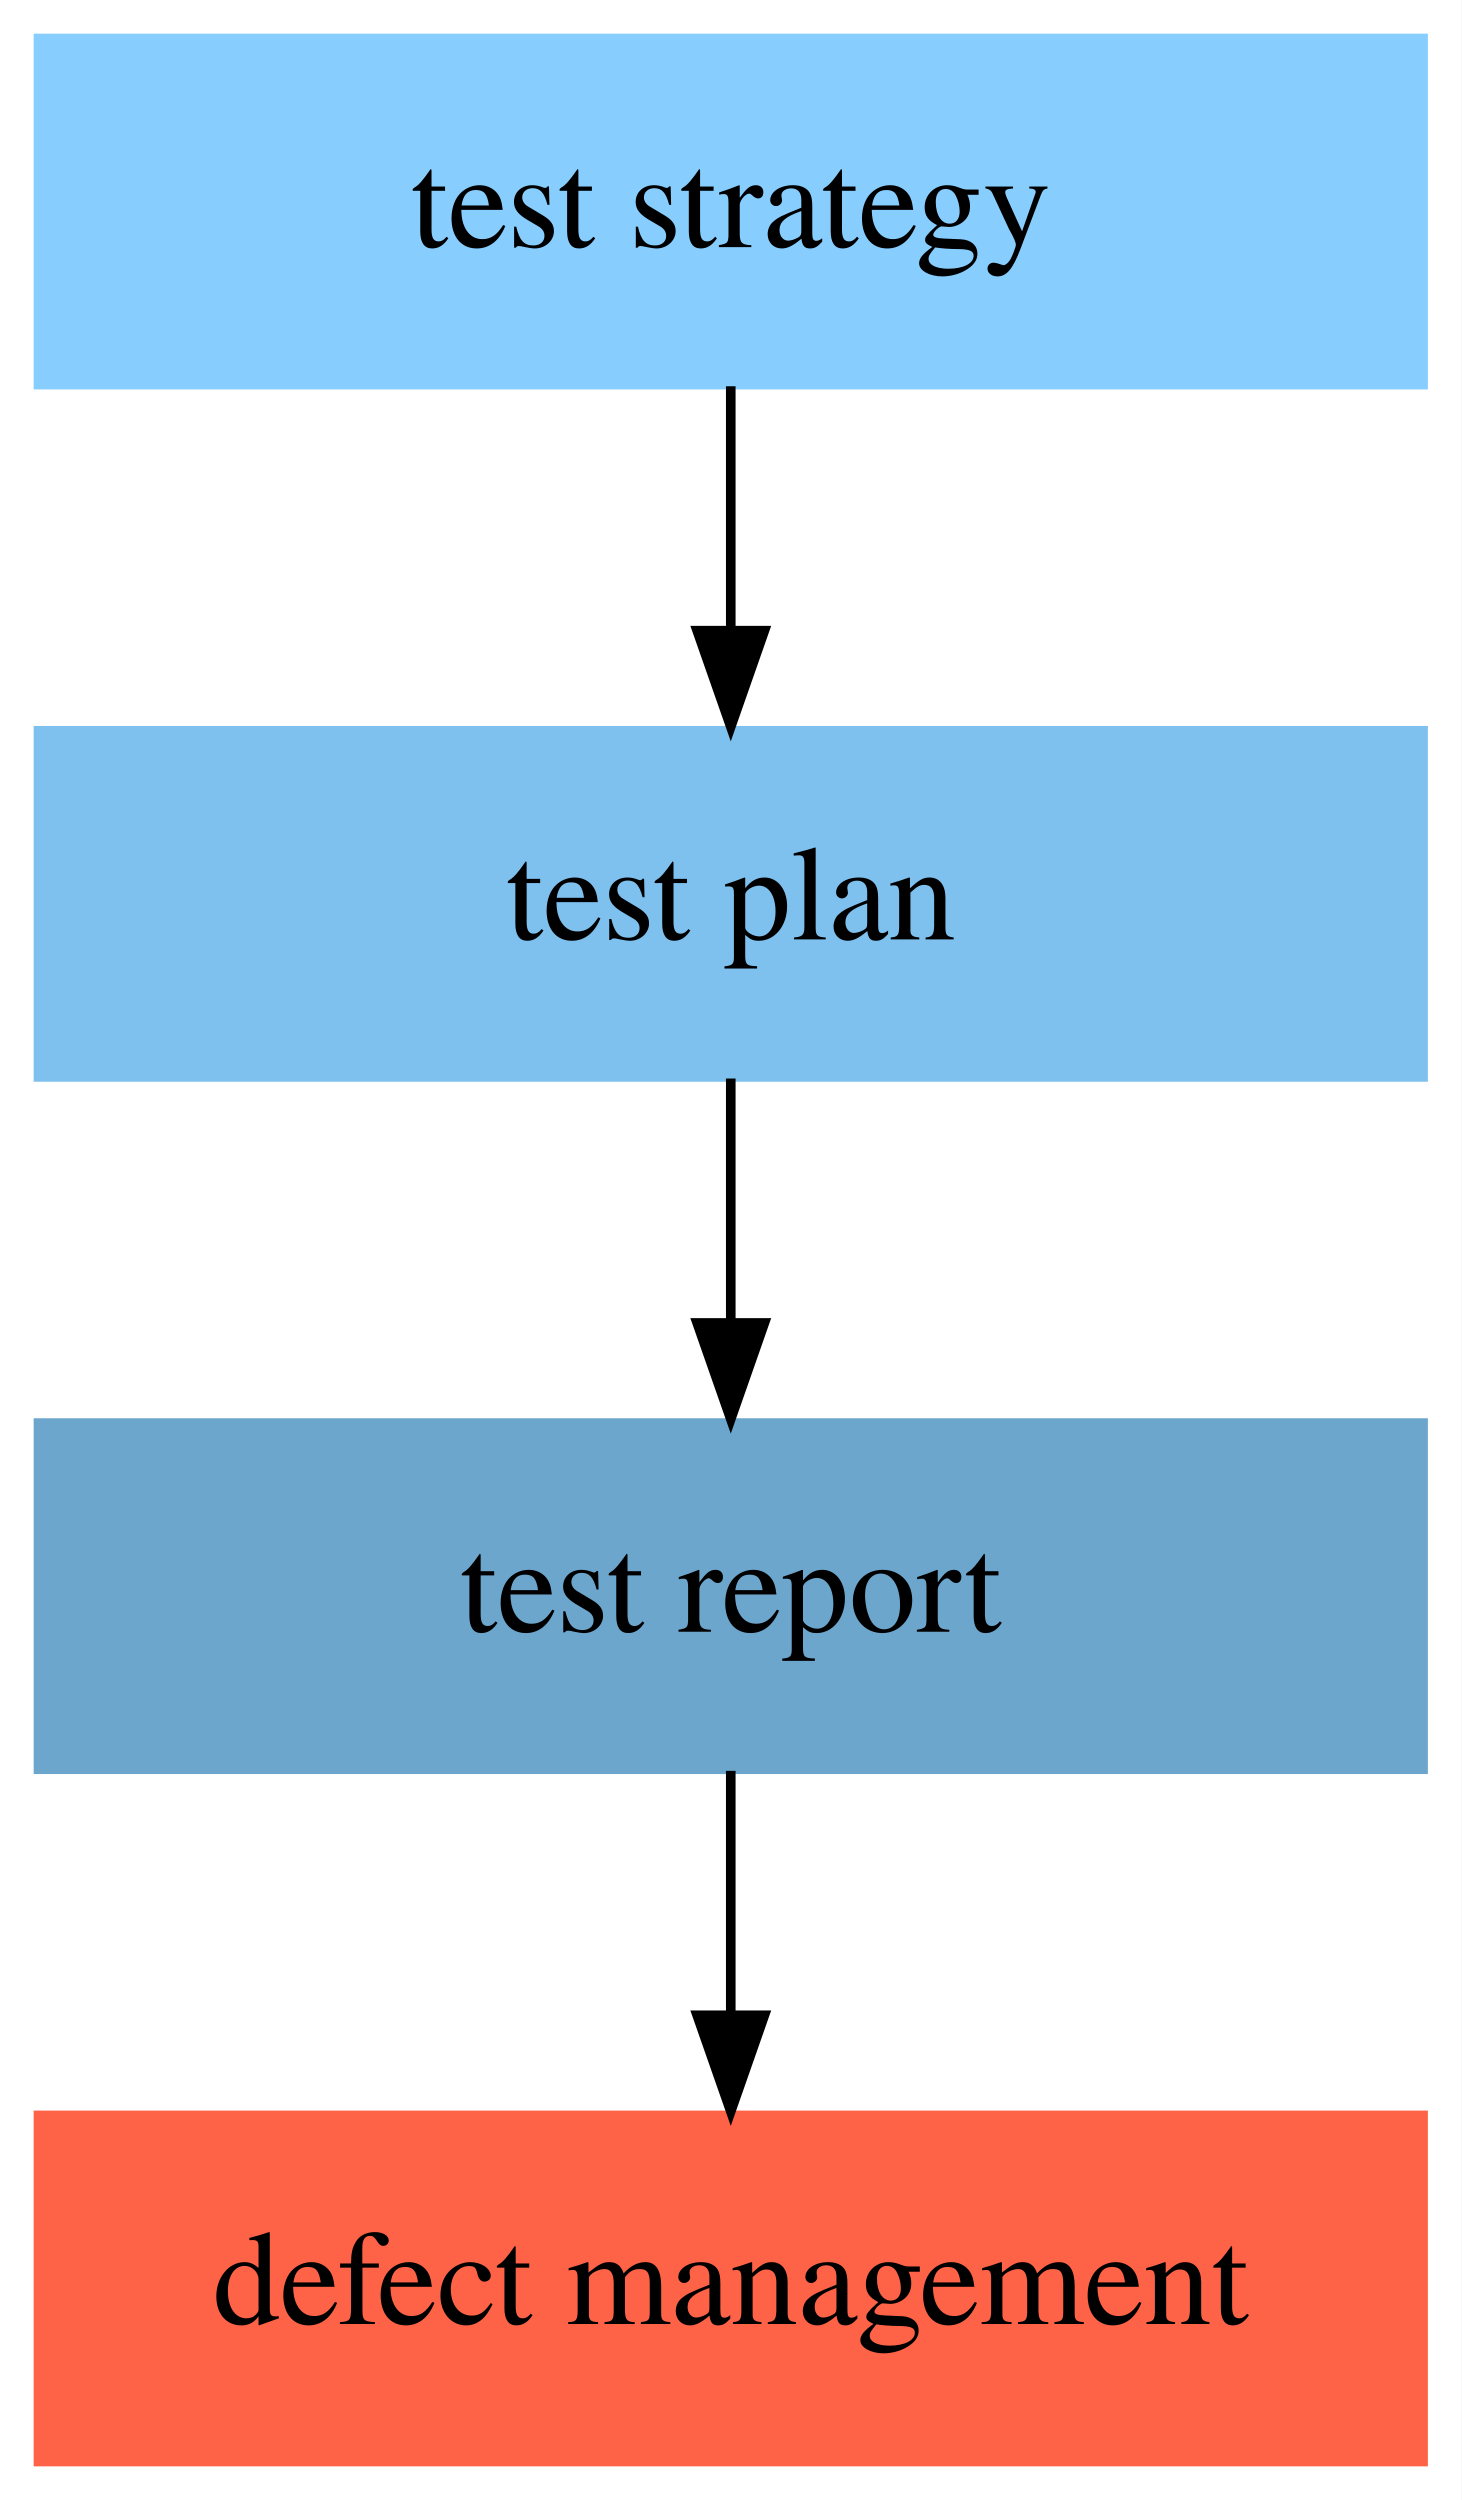
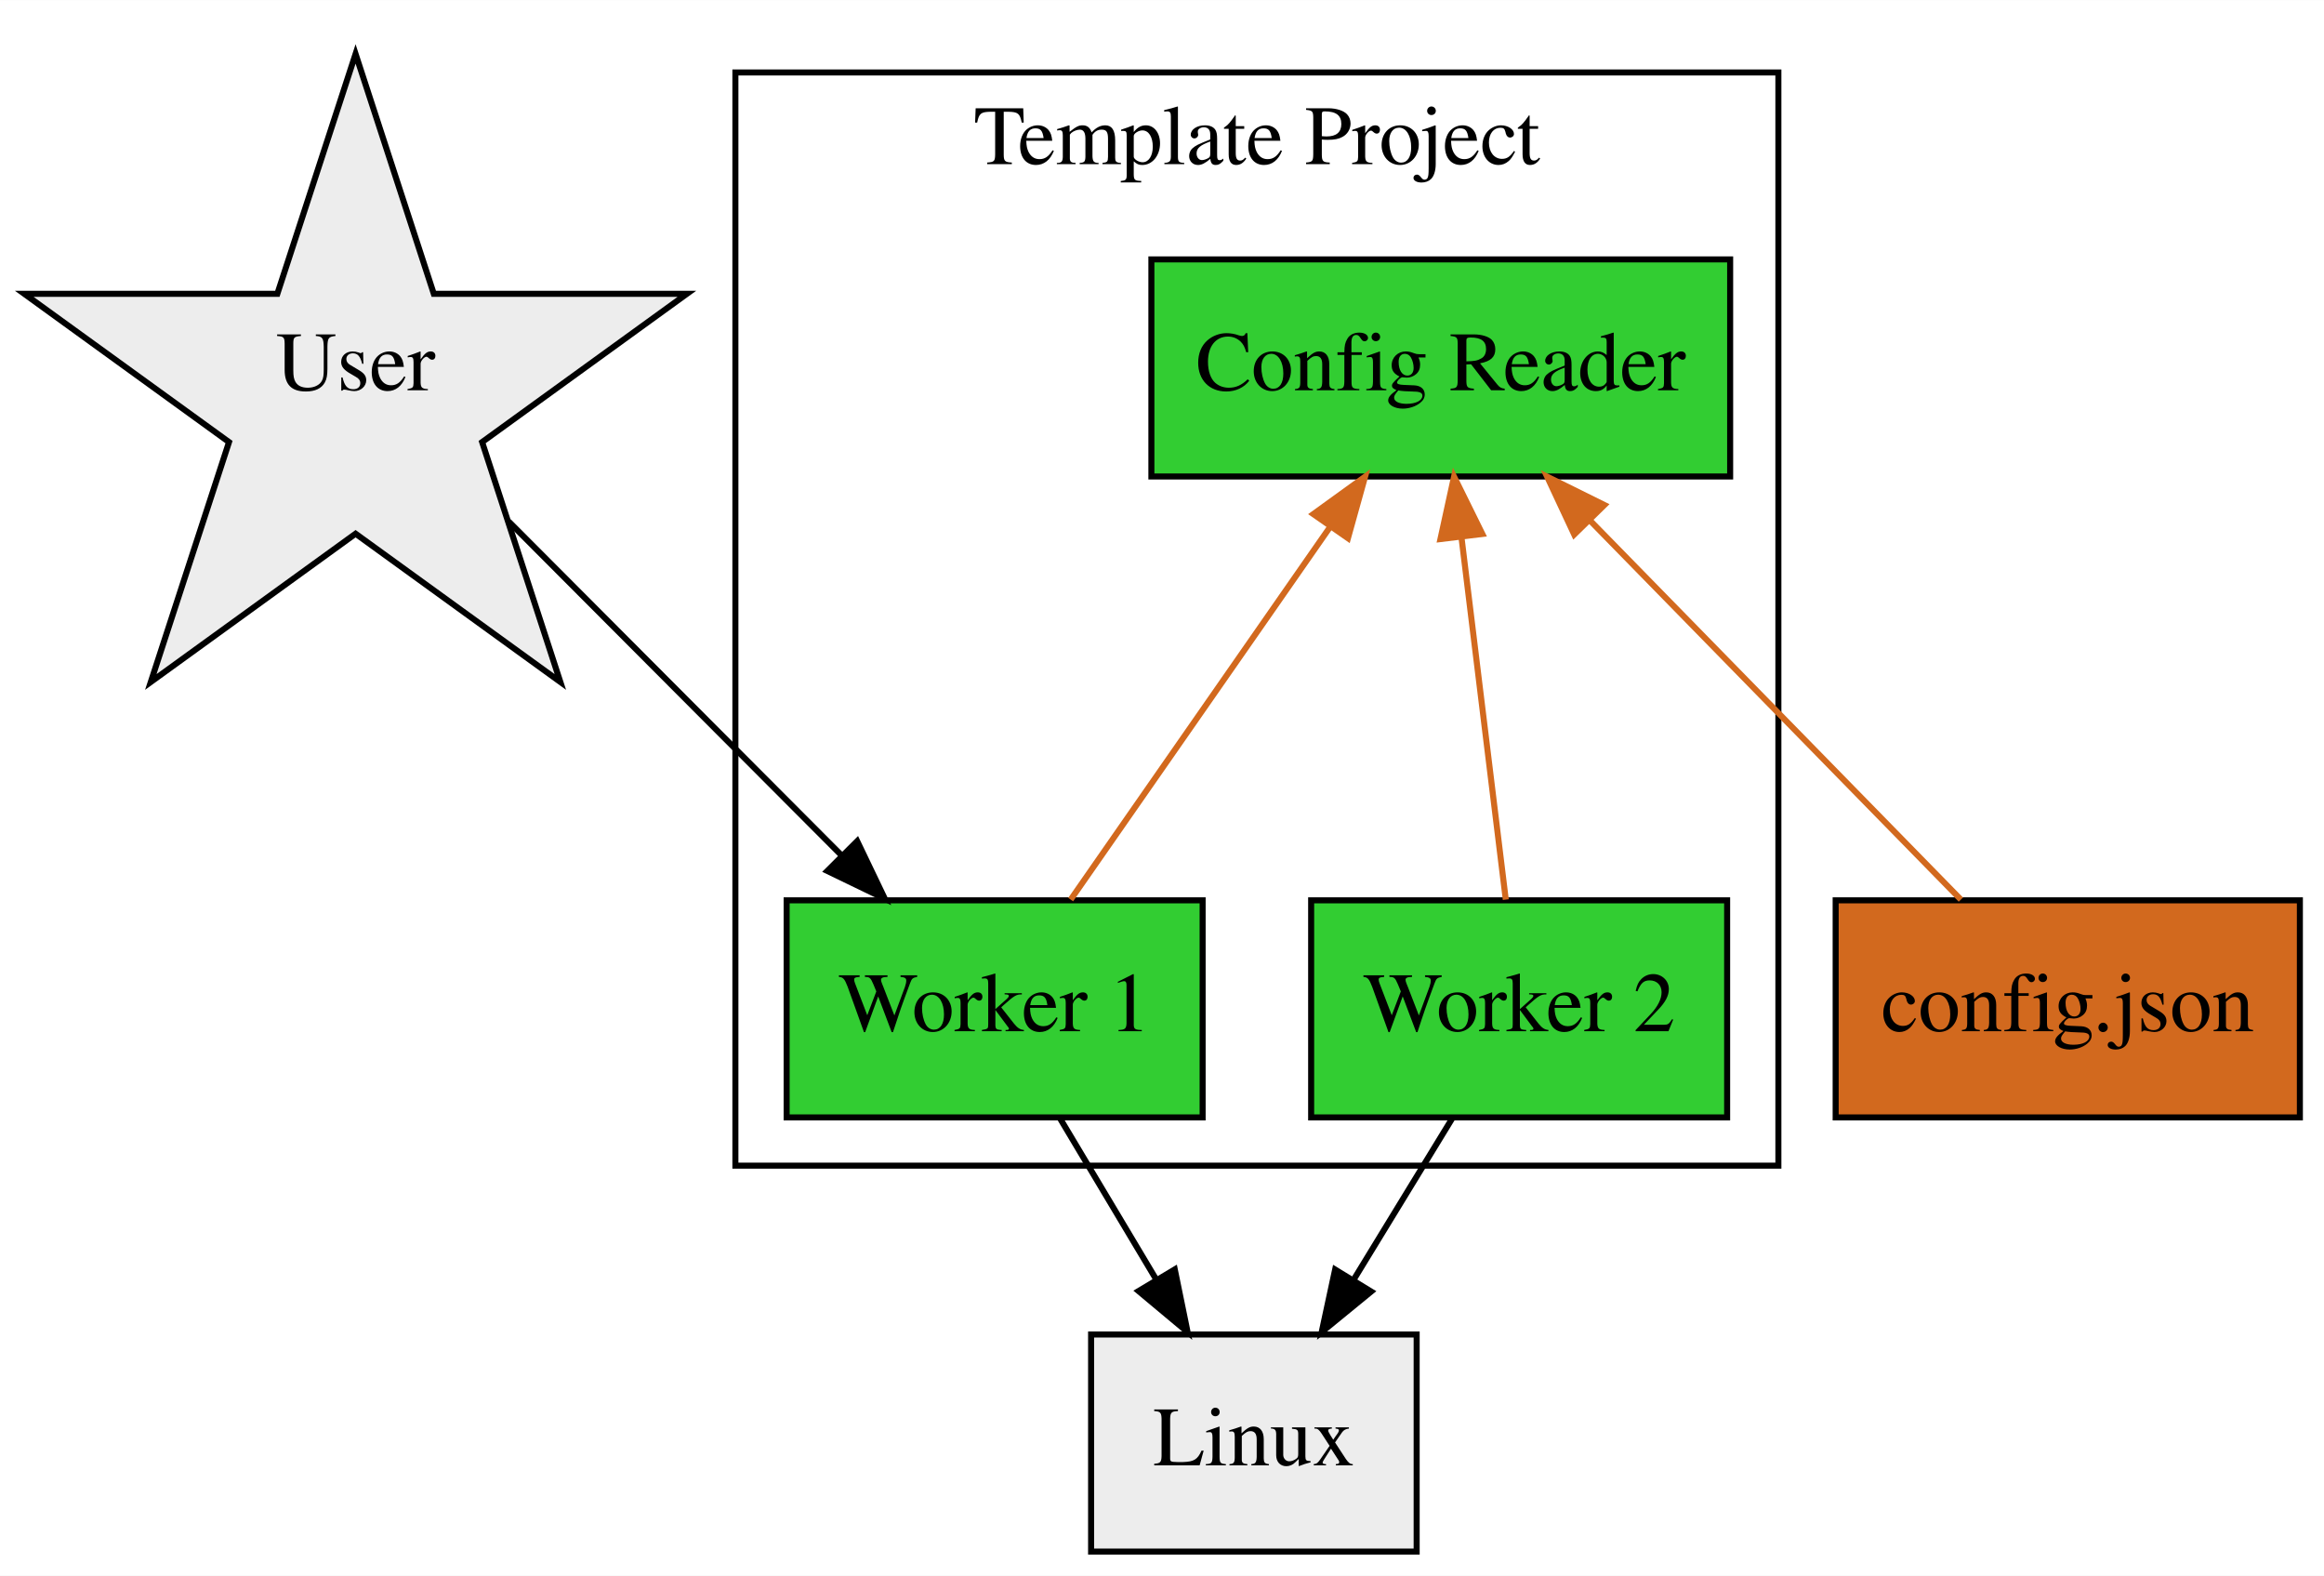
- <svg xmlns="http://www.w3.org/2000/svg" xmlns:xlink="http://www.w3.org/1999/xlink" width="152pt" height="260pt" viewBox="0.00 0.00 152.00 260.00">
-   <g id="graph0" class="graph" transform="scale(1 1) rotate(0) translate(4 256)">
-     <polygon fill="#ffffff" stroke="transparent" points="-4,4 -4,-256 148,-256 148,4 -4,4" />
+ <svg xmlns="http://www.w3.org/2000/svg" xmlns:xlink="http://www.w3.org/1999/xlink" width="385pt" height="261pt" viewBox="0.00 0.00 385.48 261.29">
+   <g id="graph0" class="graph" transform="scale(1 1) rotate(0) translate(4 257.2879)">
+     <polygon fill="#ffffff" stroke="transparent" points="-4,4 -4,-257.288 381.479,-257.288 381.479,4 -4,4" />
+     <g id="clust1" class="cluster">
+       <polygon fill="none" stroke="#000000" points="117.979,-64 117.979,-245.288 290.979,-245.288 290.979,-64 117.979,-64" />
+       <text text-anchor="middle" x="204.479" y="-230.088" font-family="Times,serif" font-size="14.00" fill="#000000">Template Project</text>
+     </g>
    <g id="node1" class="node">
      <g id="a_node1">
-         <a xlink:href="TestStrategy.html#TestStrategy" target="_top" xlink:title="test strategy">
-           <polygon fill="#87ceff" stroke="#87ceff" points="144,-252 0,-252 0,-216 144,-216 144,-252" />
-           <text text-anchor="middle" x="72" y="-230.3" font-family="Times,serif" font-size="14.00" fill="#000000">test strategy</text>
+         <a xlink:href="" target="_top" xlink:title="Config Reader">
+           <polygon fill="#32cd32" stroke="#000000" points="282.979,-214.288 186.979,-214.288 186.979,-178.288 282.979,-178.288 282.979,-214.288" />
+           <text text-anchor="middle" x="234.979" y="-192.588" font-family="Times,serif" font-size="14.00" fill="#000000">Config Reader</text>
        </a>
      </g>
    </g>
    <g id="node2" class="node">
      <g id="a_node2">
-         <a xlink:href="TestPlan.html#TestPlan" target="_top" xlink:title="test plan">
-           <polygon fill="#7ec0ee" stroke="#7ec0ee" points="144,-180 0,-180 0,-144 144,-144 144,-180" />
-           <text text-anchor="middle" x="72" y="-158.3" font-family="Times,serif" font-size="14.00" fill="#000000">test plan</text>
+         <a xlink:href="" target="_top" xlink:title="Worker 1">
+           <polygon fill="#32cd32" stroke="#000000" points="195.479,-108 126.479,-108 126.479,-72 195.479,-72 195.479,-108" />
+           <text text-anchor="middle" x="160.979" y="-86.3" font-family="Times,serif" font-size="14.00" fill="#000000">Worker 1</text>
        </a>
      </g>
    </g>
-     <g id="edge1" class="edge">
-       <path fill="none" stroke="#000000" d="M72,-215.831C72,-215.831 72,-190.413 72,-190.413" />
-       <polygon fill="#000000" stroke="#000000" points="75.5,-190.413 72,-180.413 68.5,-190.413 75.5,-190.413" />
+     <g id="edge4" class="edge">
+       <path fill="none" stroke="#d2691e" d="M216.619,-169.917C203.223,-150.676 185.415,-125.098 173.593,-108.119" />
+       <polygon fill="#d2691e" stroke="#d2691e" points="213.839,-172.05 222.426,-178.258 219.584,-168.051 213.839,-172.05" />
    </g>
    <g id="node3" class="node">
      <g id="a_node3">
-         <a xlink:href="" target="_top" xlink:title="test report">
-           <polygon fill="#6ca6cd" stroke="#6ca6cd" points="144,-108 0,-108 0,-72 144,-72 144,-108" />
-           <text text-anchor="middle" x="72" y="-86.3" font-family="Times,serif" font-size="14.00" fill="#000000">test report</text>
+         <a xlink:href="" target="_top" xlink:title="Worker 2">
+           <polygon fill="#32cd32" stroke="#000000" points="282.479,-108 213.479,-108 213.479,-72 282.479,-72 282.479,-108" />
+           <text text-anchor="middle" x="247.979" y="-86.3" font-family="Times,serif" font-size="14.00" fill="#000000">Worker 2</text>
        </a>
      </g>
    </g>
+     <g id="edge5" class="edge">
+       <path fill="none" stroke="#d2691e" d="M238.429,-168.078C240.754,-149.072 243.751,-124.562 245.763,-108.119" />
+       <polygon fill="#d2691e" stroke="#d2691e" points="234.924,-167.907 237.184,-178.258 241.872,-168.756 234.924,-167.907" />
+     </g>
+     <g id="node6" class="node">
+       <polygon fill="#d2691e" stroke="#000000" points="377.479,-108 300.479,-108 300.479,-72 377.479,-72 377.479,-108" />
+       <text text-anchor="middle" x="338.979" y="-86.3" font-family="Times,serif" font-size="14.00" fill="#000000">config.json</text>
+     </g>
+     <g id="edge6" class="edge">
+       <path fill="none" stroke="#d2691e" d="M259.771,-170.951C278.704,-151.601 304.337,-125.404 321.25,-108.119" />
+       <polygon fill="#d2691e" stroke="#d2691e" points="257.113,-168.662 252.621,-178.258 262.116,-173.558 257.113,-168.662" />
+     </g>
+     <g id="node5" class="node">
+       <polygon fill="#ededed" stroke="#000000" points="230.979,-36 176.979,-36 176.979,0 230.979,0 230.979,-36" />
+       <text text-anchor="middle" x="203.979" y="-14.3" font-family="Times,serif" font-size="14.00" fill="#000000">Linux</text>
+     </g>
    <g id="edge2" class="edge">
-       <path fill="none" stroke="#000000" d="M72,-143.831C72,-143.831 72,-118.413 72,-118.413" />
-       <polygon fill="#000000" stroke="#000000" points="75.5,-118.413 72,-108.413 68.5,-118.413 75.5,-118.413" />
+       <path fill="none" stroke="#000000" d="M171.829,-71.831C176.681,-63.708 182.5,-53.964 187.847,-45.012" />
+       <polygon fill="#000000" stroke="#000000" points="190.859,-46.793 192.982,-36.413 184.85,-43.204 190.859,-46.793" />
+     </g>
+     <g id="edge3" class="edge">
+       <path fill="none" stroke="#000000" d="M236.876,-71.831C231.911,-63.708 225.957,-53.964 220.486,-45.012" />
+       <polygon fill="#000000" stroke="#000000" points="223.432,-43.121 215.231,-36.413 217.459,-46.771 223.432,-43.121" />
    </g>
    <g id="node4" class="node">
-       <g id="a_node4">
-         <a xlink:href="" target="_top" xlink:title="defect management">
-           <polygon fill="#ff6347" stroke="#ff6347" points="144,-36 0,-36 0,0 144,0 144,-36" />
-           <text text-anchor="middle" x="72" y="-14.3" font-family="Times,serif" font-size="14.00" fill="#000000">defect management</text>
-         </a>
-       </g>
+       <polygon fill="#ededed" stroke="#000000" points="109.936,-208.582 67.952,-208.582 54.979,-248.364 42.005,-208.582 .021,-208.582 33.987,-183.994 21.013,-144.211 54.979,-168.798 88.944,-144.211 75.971,-183.994 109.936,-208.582" />
+       <text text-anchor="middle" x="54.979" y="-192.588" font-family="Times,serif" font-size="14.00" fill="#000000">User</text>
    </g>
-     <g id="edge3" class="edge">
-       <path fill="none" stroke="#000000" d="M72,-71.831C72,-71.831 72,-46.413 72,-46.413" />
-       <polygon fill="#000000" stroke="#000000" points="75.5,-46.413 72,-36.413 68.5,-46.413 75.5,-46.413" />
+     <g id="edge1" class="edge">
+       <path fill="none" stroke="#000000" d="M80.368,-170.829C97.046,-154.106 118.784,-132.309 135.483,-115.564" />
+       <polygon fill="#000000" stroke="#000000" points="138.182,-117.815 142.765,-108.263 133.225,-112.872 138.182,-117.815" />
    </g>
  </g>
</svg>
